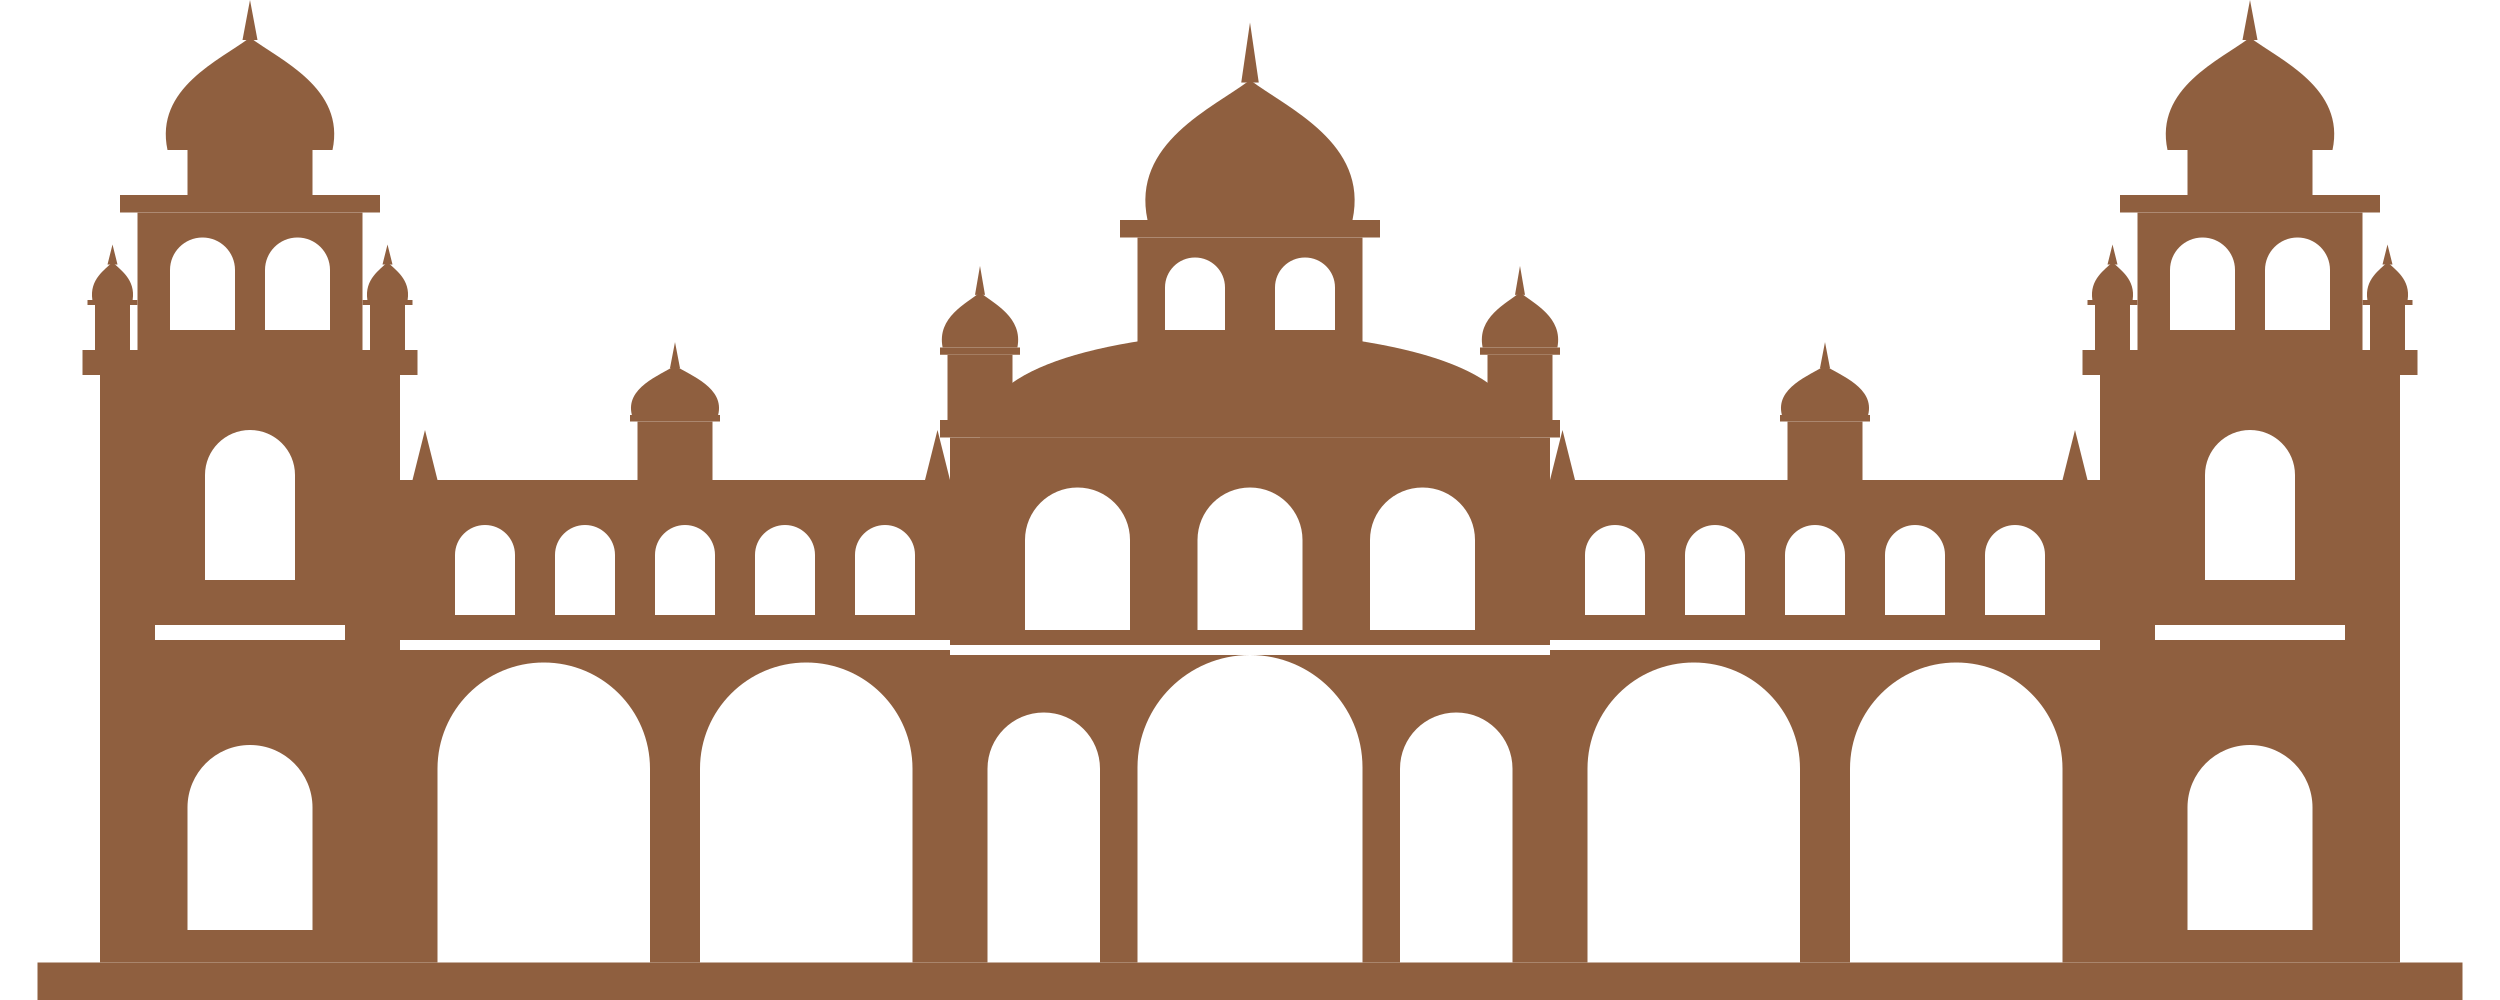
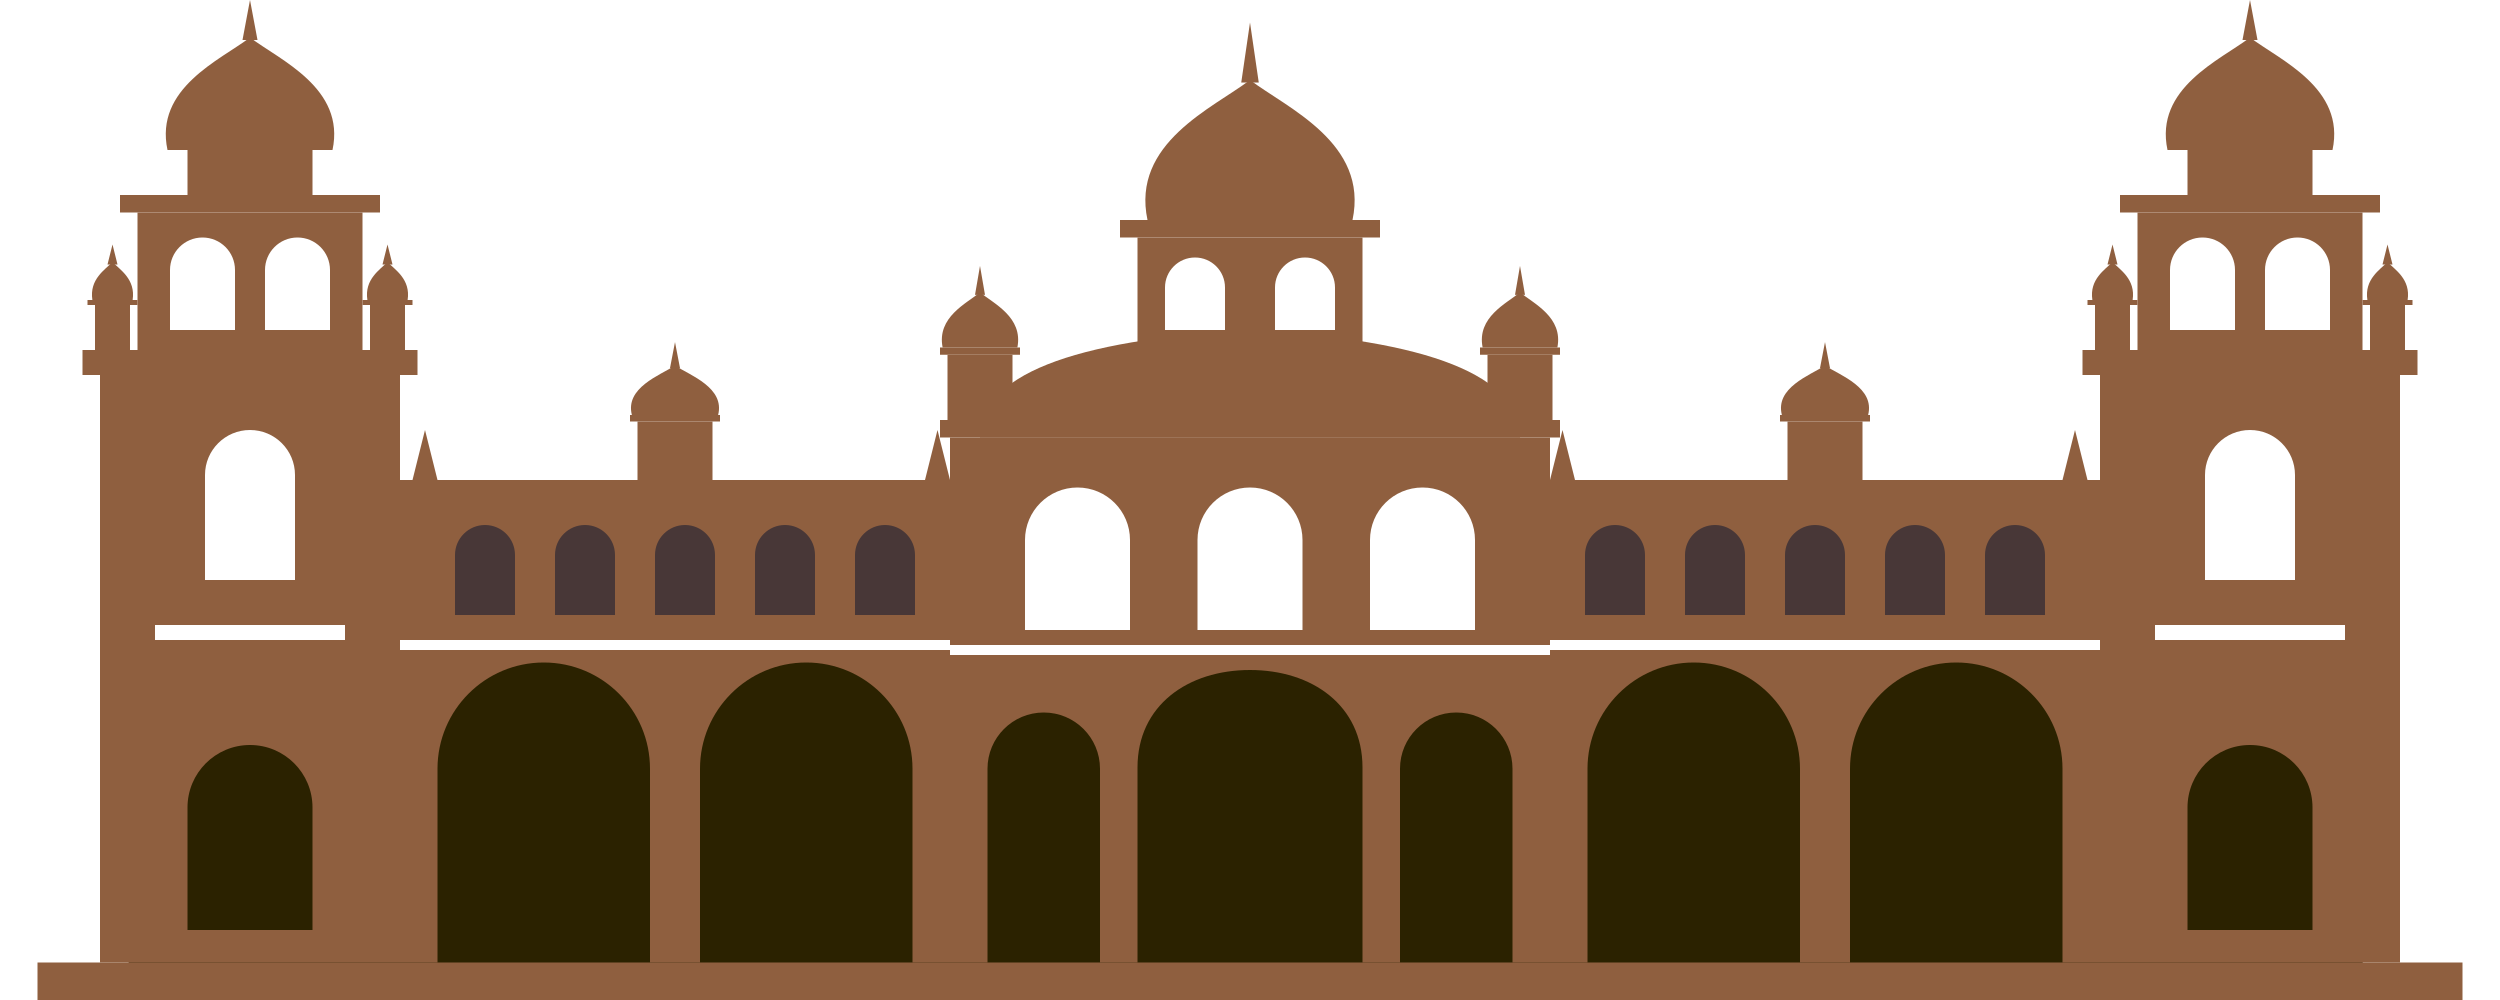
- <svg xmlns="http://www.w3.org/2000/svg" viewBox="0 0 1000 400" width="1000" height="400">
-   <g fill="#8f5f3f" fill-rule="evenodd">
-     <path d="M40 150H160V385H40ZM75 372V323.0A25.0 25.0 0 0 1 125 323.0V372ZM82 232V190.0A18.0 18.0 0 0 1 118 190.0V232ZM62 250H138V256H62Z" />
-     <path d="M40 150H160V385H40ZM75 372V323.0A25.0 25.0 0 0 1 125 323.0V372ZM82 232V190.0A18.0 18.0 0 0 1 118 190.0V232ZM62 250H138V256H62Z" transform="translate(1000 0) scale(-1 1)" />
-     <path d="M33 140H167V150H33Z" />
-     <path d="M33 140H167V150H33Z" transform="translate(1000 0) scale(-1 1)" />
-     <path d="M48 78H152V85H48Z" />
-     <path d="M48 78H152V85H48Z" transform="translate(1000 0) scale(-1 1)" />
-     <path d="M75 60H125V78H75Z" />
-     <path d="M75 60H125V78H75Z" transform="translate(1000 0) scale(-1 1)" />
-     <path d="M67.0 60C61.72 35.25 88.12 24.0 100 15C111.88 24.0 138.28 35.25 133.0 60Z" />
-     <path d="M67.0 60C61.72 35.25 88.12 24.0 100 15C111.88 24.0 138.28 35.25 133.0 60Z" transform="translate(1000 0) scale(-1 1)" />
-     <path d="M97.0 16L100 0L103.0 16Z" />
-     <path d="M97.0 16L100 0L103.0 16Z" transform="translate(1000 0) scale(-1 1)" />
-     <path d="M55 85H145V140H55ZM68 132V108.0A13.0 13.0 0 0 1 94 108.0V132ZM106 132V108.0A13.0 13.0 0 0 1 132 108.0V132Z" />
-     <path d="M55 85H145V140H55ZM68 132V108.0A13.0 13.0 0 0 1 94 108.0V132ZM106 132V108.0A13.0 13.0 0 0 1 132 108.0V132Z" transform="translate(1000 0) scale(-1 1)" />
-     <path d="M38.0 122.0H52.0V140H38.0Z" />
-     <path d="M38.0 122.0H52.0V140H38.0Z" transform="translate(1000 0) scale(-1 1)" />
-     <path d="M35.0 120.0H55.0V122.0H35.0Z" />
-     <path d="M35.0 120.0H55.0V122.0H35.0Z" transform="translate(1000 0) scale(-1 1)" />
-     <path d="M36.95 120.0C35.662 111.64 42.102 107.84 45 104.8C47.898 107.84 54.338 111.64 53.05 120.0Z" />
-     <path d="M36.95 120.0C35.662 111.64 42.102 107.84 45 104.8C47.898 107.84 54.338 111.64 53.05 120.0Z" transform="translate(1000 0) scale(-1 1)" />
-     <path d="M43.0 105.8L45 97.8L47.0 105.8Z" />
-     <path d="M43.0 105.8L45 97.8L47.0 105.8Z" transform="translate(1000 0) scale(-1 1)" />
-     <path d="M148.0 122.0H162.0V140H148.0Z" />
-     <path d="M148.0 122.0H162.0V140H148.0Z" transform="translate(1000 0) scale(-1 1)" />
-     <path d="M145.0 120.0H165.0V122.0H145.0Z" />
-     <path d="M145.0 120.0H165.0V122.0H145.0Z" transform="translate(1000 0) scale(-1 1)" />
-     <path d="M146.95 120.0C145.662 111.64 152.102 107.84 155 104.8C157.898 107.84 164.338 111.64 163.05 120.0Z" />
-     <path d="M146.95 120.0C145.662 111.64 152.102 107.84 155 104.8C157.898 107.84 164.338 111.64 163.05 120.0Z" transform="translate(1000 0) scale(-1 1)" />
-     <path d="M153.0 105.8L155 97.8L157.0 105.8Z" />
-     <path d="M153.0 105.8L155 97.8L157.0 105.8Z" transform="translate(1000 0) scale(-1 1)" />
-     <path d="M160 200H380V385H160ZM175 385V307.5A42.5 42.5 0 0 1 260 307.5V385ZM280 385V307.5A42.5 42.5 0 0 1 365 307.5V385ZM182 246V222.0A12.0 12.0 0 0 1 206 222.0V246ZM222 246V222.0A12.0 12.0 0 0 1 246 222.0V246ZM262 246V222.0A12.0 12.0 0 0 1 286 222.0V246ZM302 246V222.0A12.0 12.0 0 0 1 326 222.0V246ZM342 246V222.0A12.0 12.0 0 0 1 366 222.0V246ZM160 256H380V260H160Z" />
-     <path d="M160 200H380V385H160ZM175 385V307.5A42.5 42.5 0 0 1 260 307.5V385ZM280 385V307.5A42.5 42.5 0 0 1 365 307.5V385ZM182 246V222.0A12.0 12.0 0 0 1 206 222.0V246ZM222 246V222.0A12.0 12.0 0 0 1 246 222.0V246ZM262 246V222.0A12.0 12.0 0 0 1 286 222.0V246ZM302 246V222.0A12.0 12.0 0 0 1 326 222.0V246ZM342 246V222.0A12.0 12.0 0 0 1 366 222.0V246ZM160 256H380V260H160Z" transform="translate(1000 0) scale(-1 1)" />
-     <path d="M156 192H384V200H156Z" />
-     <path d="M156 192H384V200H156Z" transform="translate(1000 0) scale(-1 1)" />
-     <path d="M255.0 168.6H285.0V192H255.0Z" />
-     <path d="M255.0 168.6H285.0V192H255.0Z" transform="translate(1000 0) scale(-1 1)" />
-     <path d="M252.0 166.0H288.0V168.6H252.0Z" />
-     <path d="M252.0 166.0H288.0V168.6H252.0Z" transform="translate(1000 0) scale(-1 1)" />
-     <path d="M252.75 166.0C249.99 155.132 263.79 150.192 270 146.24C276.21 150.192 290.01 155.132 287.25 166.0Z" />
-     <path d="M252.75 166.0C249.99 155.132 263.79 150.192 270 146.24C276.21 150.192 290.01 155.132 287.25 166.0Z" transform="translate(1000 0) scale(-1 1)" />
-     <path d="M268.0 147.24L270 136.84L272.0 147.24Z" />
-     <path d="M268.0 147.24L270 136.84L272.0 147.24Z" transform="translate(1000 0) scale(-1 1)" />
-     <path d="M165.0 192L170 172L175.0 192Z" />
-     <path d="M165.0 192L170 172L175.0 192Z" transform="translate(1000 0) scale(-1 1)" />
-     <path d="M370.0 192L375 172L380.0 192Z" />
-     <path d="M370.0 192L375 172L380.0 192Z" transform="translate(1000 0) scale(-1 1)" />
-     <path d="M380 175H620V385H380ZM395 385V307.5A22.5 22.5 0 0 1 440 307.5V385ZM455 385V307.0A45.0 45.0 0 0 1 545 307.0V385ZM560 385V307.5A22.5 22.5 0 0 1 605 307.5V385ZM410 252V216.0A21.0 21.0 0 0 1 452 216.0V252ZM479 252V216.0A21.0 21.0 0 0 1 521 216.0V252ZM548 252V216.0A21.0 21.0 0 0 1 590 216.0V252ZM380 258H620V262H380Z" />
-     <path d="M376 168H624V175H376Z" />
-     <path d="M392 175Q392 138 500 132Q608 138 608 175Z" />
-     <path d="M448 88H552V95H448Z" />
-     <path d="M459.0 88C452.44 57.2 485.24 43.2 500 32C514.76 43.2 547.56 57.2 541.0 88Z" />
-     <path d="M496.5 33L500 9L503.5 33Z" />
-     <path d="M455 95H545V140H455ZM466 132V115.0A12.0 12.0 0 0 1 490 115.0V132ZM510 132V115.0A12.0 12.0 0 0 1 534 115.0V132Z" />
-     <path d="M379.0 141.9H405.0V168H379.0Z" />
-     <path d="M376.0 139.0H408.0V141.9H376.0Z" />
-     <path d="M377.05 139.0C374.658 126.878 386.618 121.368 392 116.96C397.382 121.368 409.342 126.878 406.95 139.0Z" />
-     <path d="M390.0 117.96L392 106.36L394.0 117.96Z" />
-     <path d="M595.0 141.9H621.0V168H595.0Z" />
-     <path d="M592.0 139.0H624.0V141.9H592.0Z" />
-     <path d="M593.05 139.0C590.658 126.878 602.618 121.368 608 116.96C613.382 121.368 625.342 126.878 622.95 139.0Z" />
-     <path d="M606.0 117.96L608 106.36L610.0 117.96Z" />
-     <path d="M15 385H985V400H15Z" />
+ <svg xmlns="http://www.w3.org/2000/svg" viewBox="0 0 1000 400" width="1000" height="400" version="1.1" id="svg1701">
+   <defs id="defs1705" />
+   <g fill="#8f5f3f" fill-rule="evenodd" id="g1699">
+     <path d="M 51.459,263.619 H 945.082 v 127.736 H 51.459 Z" id="path1575-5" style="fill:#2b2200;stroke-width:1" />
+     <path d="m 166.214,206.391 h 207.489 v 45.04 H 166.214 Z" id="path1575-5-6" style="fill:#483737;stroke-width:1" />
+     <path d="m 624.935,206.99 h 207.489 v 45.04 H 624.935 Z" id="path1575-5-6-4" style="fill:#483737;stroke-width:1" />
+     <path d="M40 150H160V385H40ZM75 372V323.0A25.0 25.0 0 0 1 125 323.0V372ZM82 232V190.0A18.0 18.0 0 0 1 118 190.0V232ZM62 250H138V256H62Z" id="path1575" />
+     <path d="M40 150H160V385H40ZM75 372V323.0A25.0 25.0 0 0 1 125 323.0V372ZM82 232V190.0A18.0 18.0 0 0 1 118 190.0V232ZM62 250H138V256H62Z" transform="translate(1000 0) scale(-1 1)" id="path1577" />
+     <path d="M33 140H167V150H33Z" id="path1579" />
+     <path d="M33 140H167V150H33Z" transform="translate(1000 0) scale(-1 1)" id="path1581" />
+     <path d="M48 78H152V85H48Z" id="path1583" />
+     <path d="M48 78H152V85H48Z" transform="translate(1000 0) scale(-1 1)" id="path1585" />
+     <path d="M75 60H125V78H75Z" id="path1587" />
+     <path d="M75 60H125V78H75Z" transform="translate(1000 0) scale(-1 1)" id="path1589" />
+     <path d="M67.0 60C61.72 35.25 88.12 24.0 100 15C111.88 24.0 138.28 35.25 133.0 60Z" id="path1591" />
+     <path d="M67.0 60C61.72 35.25 88.12 24.0 100 15C111.88 24.0 138.28 35.25 133.0 60Z" transform="translate(1000 0) scale(-1 1)" id="path1593" />
+     <path d="M97.0 16L100 0L103.0 16Z" id="path1595" />
+     <path d="M97.0 16L100 0L103.0 16Z" transform="translate(1000 0) scale(-1 1)" id="path1597" />
+     <path d="M55 85H145V140H55ZM68 132V108.0A13.0 13.0 0 0 1 94 108.0V132ZM106 132V108.0A13.0 13.0 0 0 1 132 108.0V132Z" id="path1599" />
+     <path d="M55 85H145V140H55ZM68 132V108.0A13.0 13.0 0 0 1 94 108.0V132ZM106 132V108.0A13.0 13.0 0 0 1 132 108.0V132Z" transform="translate(1000 0) scale(-1 1)" id="path1601" />
+     <path d="M38.0 122.0H52.0V140H38.0Z" id="path1603" />
+     <path d="M38.0 122.0H52.0V140H38.0Z" transform="translate(1000 0) scale(-1 1)" id="path1605" />
+     <path d="M35.0 120.0H55.0V122.0H35.0Z" id="path1607" />
+     <path d="M35.0 120.0H55.0V122.0H35.0Z" transform="translate(1000 0) scale(-1 1)" id="path1609" />
+     <path d="M36.95 120.0C35.662 111.64 42.102 107.84 45 104.8C47.898 107.84 54.338 111.64 53.05 120.0Z" id="path1611" />
+     <path d="M36.95 120.0C35.662 111.64 42.102 107.84 45 104.8C47.898 107.84 54.338 111.64 53.05 120.0Z" transform="translate(1000 0) scale(-1 1)" id="path1613" />
+     <path d="M43.0 105.8L45 97.8L47.0 105.8Z" id="path1615" />
+     <path d="M43.0 105.8L45 97.8L47.0 105.8Z" transform="translate(1000 0) scale(-1 1)" id="path1617" />
+     <path d="M148.0 122.0H162.0V140H148.0Z" id="path1619" />
+     <path d="M148.0 122.0H162.0V140H148.0Z" transform="translate(1000 0) scale(-1 1)" id="path1621" />
+     <path d="M145.0 120.0H165.0V122.0H145.0Z" id="path1623" />
+     <path d="M145.0 120.0H165.0V122.0H145.0Z" transform="translate(1000 0) scale(-1 1)" id="path1625" />
+     <path d="M146.95 120.0C145.662 111.64 152.102 107.84 155 104.8C157.898 107.84 164.338 111.64 163.05 120.0Z" id="path1627" />
+     <path d="M146.95 120.0C145.662 111.64 152.102 107.84 155 104.8C157.898 107.84 164.338 111.64 163.05 120.0Z" transform="translate(1000 0) scale(-1 1)" id="path1629" />
+     <path d="M153.0 105.8L155 97.8L157.0 105.8Z" id="path1631" />
+     <path d="M153.0 105.8L155 97.8L157.0 105.8Z" transform="translate(1000 0) scale(-1 1)" id="path1633" />
+     <path d="M160 200H380V385H160ZM175 385V307.5A42.5 42.5 0 0 1 260 307.5V385ZM280 385V307.5A42.5 42.5 0 0 1 365 307.5V385ZM182 246V222.0A12.0 12.0 0 0 1 206 222.0V246ZM222 246V222.0A12.0 12.0 0 0 1 246 222.0V246ZM262 246V222.0A12.0 12.0 0 0 1 286 222.0V246ZM302 246V222.0A12.0 12.0 0 0 1 326 222.0V246ZM342 246V222.0A12.0 12.0 0 0 1 366 222.0V246ZM160 256H380V260H160Z" id="path1635" />
+     <path d="M160 200H380V385H160ZM175 385V307.5A42.5 42.5 0 0 1 260 307.5V385ZM280 385V307.5A42.5 42.5 0 0 1 365 307.5V385ZM182 246V222.0A12.0 12.0 0 0 1 206 222.0V246ZM222 246V222.0A12.0 12.0 0 0 1 246 222.0V246ZM262 246V222.0A12.0 12.0 0 0 1 286 222.0V246ZM302 246V222.0A12.0 12.0 0 0 1 326 222.0V246ZM342 246V222.0A12.0 12.0 0 0 1 366 222.0V246ZM160 256H380V260H160Z" transform="translate(1000 0) scale(-1 1)" id="path1637" />
+     <path d="M156 192H384V200H156Z" id="path1639" />
+     <path d="M156 192H384V200H156Z" transform="translate(1000 0) scale(-1 1)" id="path1641" />
+     <path d="M255.0 168.6H285.0V192H255.0Z" id="path1643" />
+     <path d="M255.0 168.6H285.0V192H255.0Z" transform="translate(1000 0) scale(-1 1)" id="path1645" />
+     <path d="M252.0 166.0H288.0V168.6H252.0Z" id="path1647" />
+     <path d="M252.0 166.0H288.0V168.6H252.0Z" transform="translate(1000 0) scale(-1 1)" id="path1649" />
+     <path d="M252.75 166.0C249.99 155.132 263.79 150.192 270 146.24C276.21 150.192 290.01 155.132 287.25 166.0Z" id="path1651" />
+     <path d="M252.75 166.0C249.99 155.132 263.79 150.192 270 146.24C276.21 150.192 290.01 155.132 287.25 166.0Z" transform="translate(1000 0) scale(-1 1)" id="path1653" />
+     <path d="M268.0 147.24L270 136.84L272.0 147.24Z" id="path1655" />
+     <path d="M268.0 147.24L270 136.84L272.0 147.24Z" transform="translate(1000 0) scale(-1 1)" id="path1657" />
+     <path d="M165.0 192L170 172L175.0 192Z" id="path1659" />
+     <path d="M165.0 192L170 172L175.0 192Z" transform="translate(1000 0) scale(-1 1)" id="path1661" />
+     <path d="M370.0 192L375 172L380.0 192Z" id="path1663" />
+     <path d="M370.0 192L375 172L380.0 192Z" transform="translate(1000 0) scale(-1 1)" id="path1665" />
+     <path d="M 380,175 H 620 V 385 H 380 Z m 15,210 v -77.5 c 0,-12.426 10.074,-22.5 22.5,-22.5 12.426,0 22.5,10.074 22.5,22.5 V 385 Z m 60,0 v -78 c 0,-24.853 20.147,-39 45,-39 24.853,0 45,14.147 45,39 v 78 z m 105,0 v -77.5 c 0,-12.426 10.074,-22.5 22.5,-22.5 12.426,0 22.5,10.074 22.5,22.5 V 385 Z M 410,252 v -36 c 0,-11.598 9.402,-21 21,-21 11.598,0 21,9.402 21,21 v 36 z m 69,0 v -36 c 0,-11.598 9.402,-21 21,-21 11.598,0 21,9.402 21,21 v 36 z m 69,0 v -36 c 0,-11.598 9.402,-21 21,-21 11.598,0 21,9.402 21,21 v 36 z m -168,6 h 240 v 4 H 380 Z" id="path1667" />
+     <path d="M376 168H624V175H376Z" id="path1669" />
+     <path d="M392 175Q392 138 500 132Q608 138 608 175Z" id="path1671" />
+     <path d="M448 88H552V95H448Z" id="path1673" />
+     <path d="M459.0 88C452.44 57.2 485.24 43.2 500 32C514.76 43.2 547.56 57.2 541.0 88Z" id="path1675" />
+     <path d="M496.5 33L500 9L503.5 33Z" id="path1677" />
+     <path d="M455 95H545V140H455ZM466 132V115.0A12.0 12.0 0 0 1 490 115.0V132ZM510 132V115.0A12.0 12.0 0 0 1 534 115.0V132Z" id="path1679" />
+     <path d="M379.0 141.9H405.0V168H379.0Z" id="path1681" />
+     <path d="M376.0 139.0H408.0V141.9H376.0Z" id="path1683" />
+     <path d="M377.05 139.0C374.658 126.878 386.618 121.368 392 116.96C397.382 121.368 409.342 126.878 406.95 139.0Z" id="path1685" />
+     <path d="M390.0 117.96L392 106.36L394.0 117.96Z" id="path1687" />
+     <path d="M595.0 141.9H621.0V168H595.0Z" id="path1689" />
+     <path d="M592.0 139.0H624.0V141.9H592.0Z" id="path1691" />
+     <path d="M593.05 139.0C590.658 126.878 602.618 121.368 608 116.96C613.382 121.368 625.342 126.878 622.95 139.0Z" id="path1693" />
+     <path d="M606.0 117.96L608 106.36L610.0 117.96Z" id="path1695" />
+     <path d="M15 385H985V400H15Z" id="path1697" />
  </g>
</svg>
